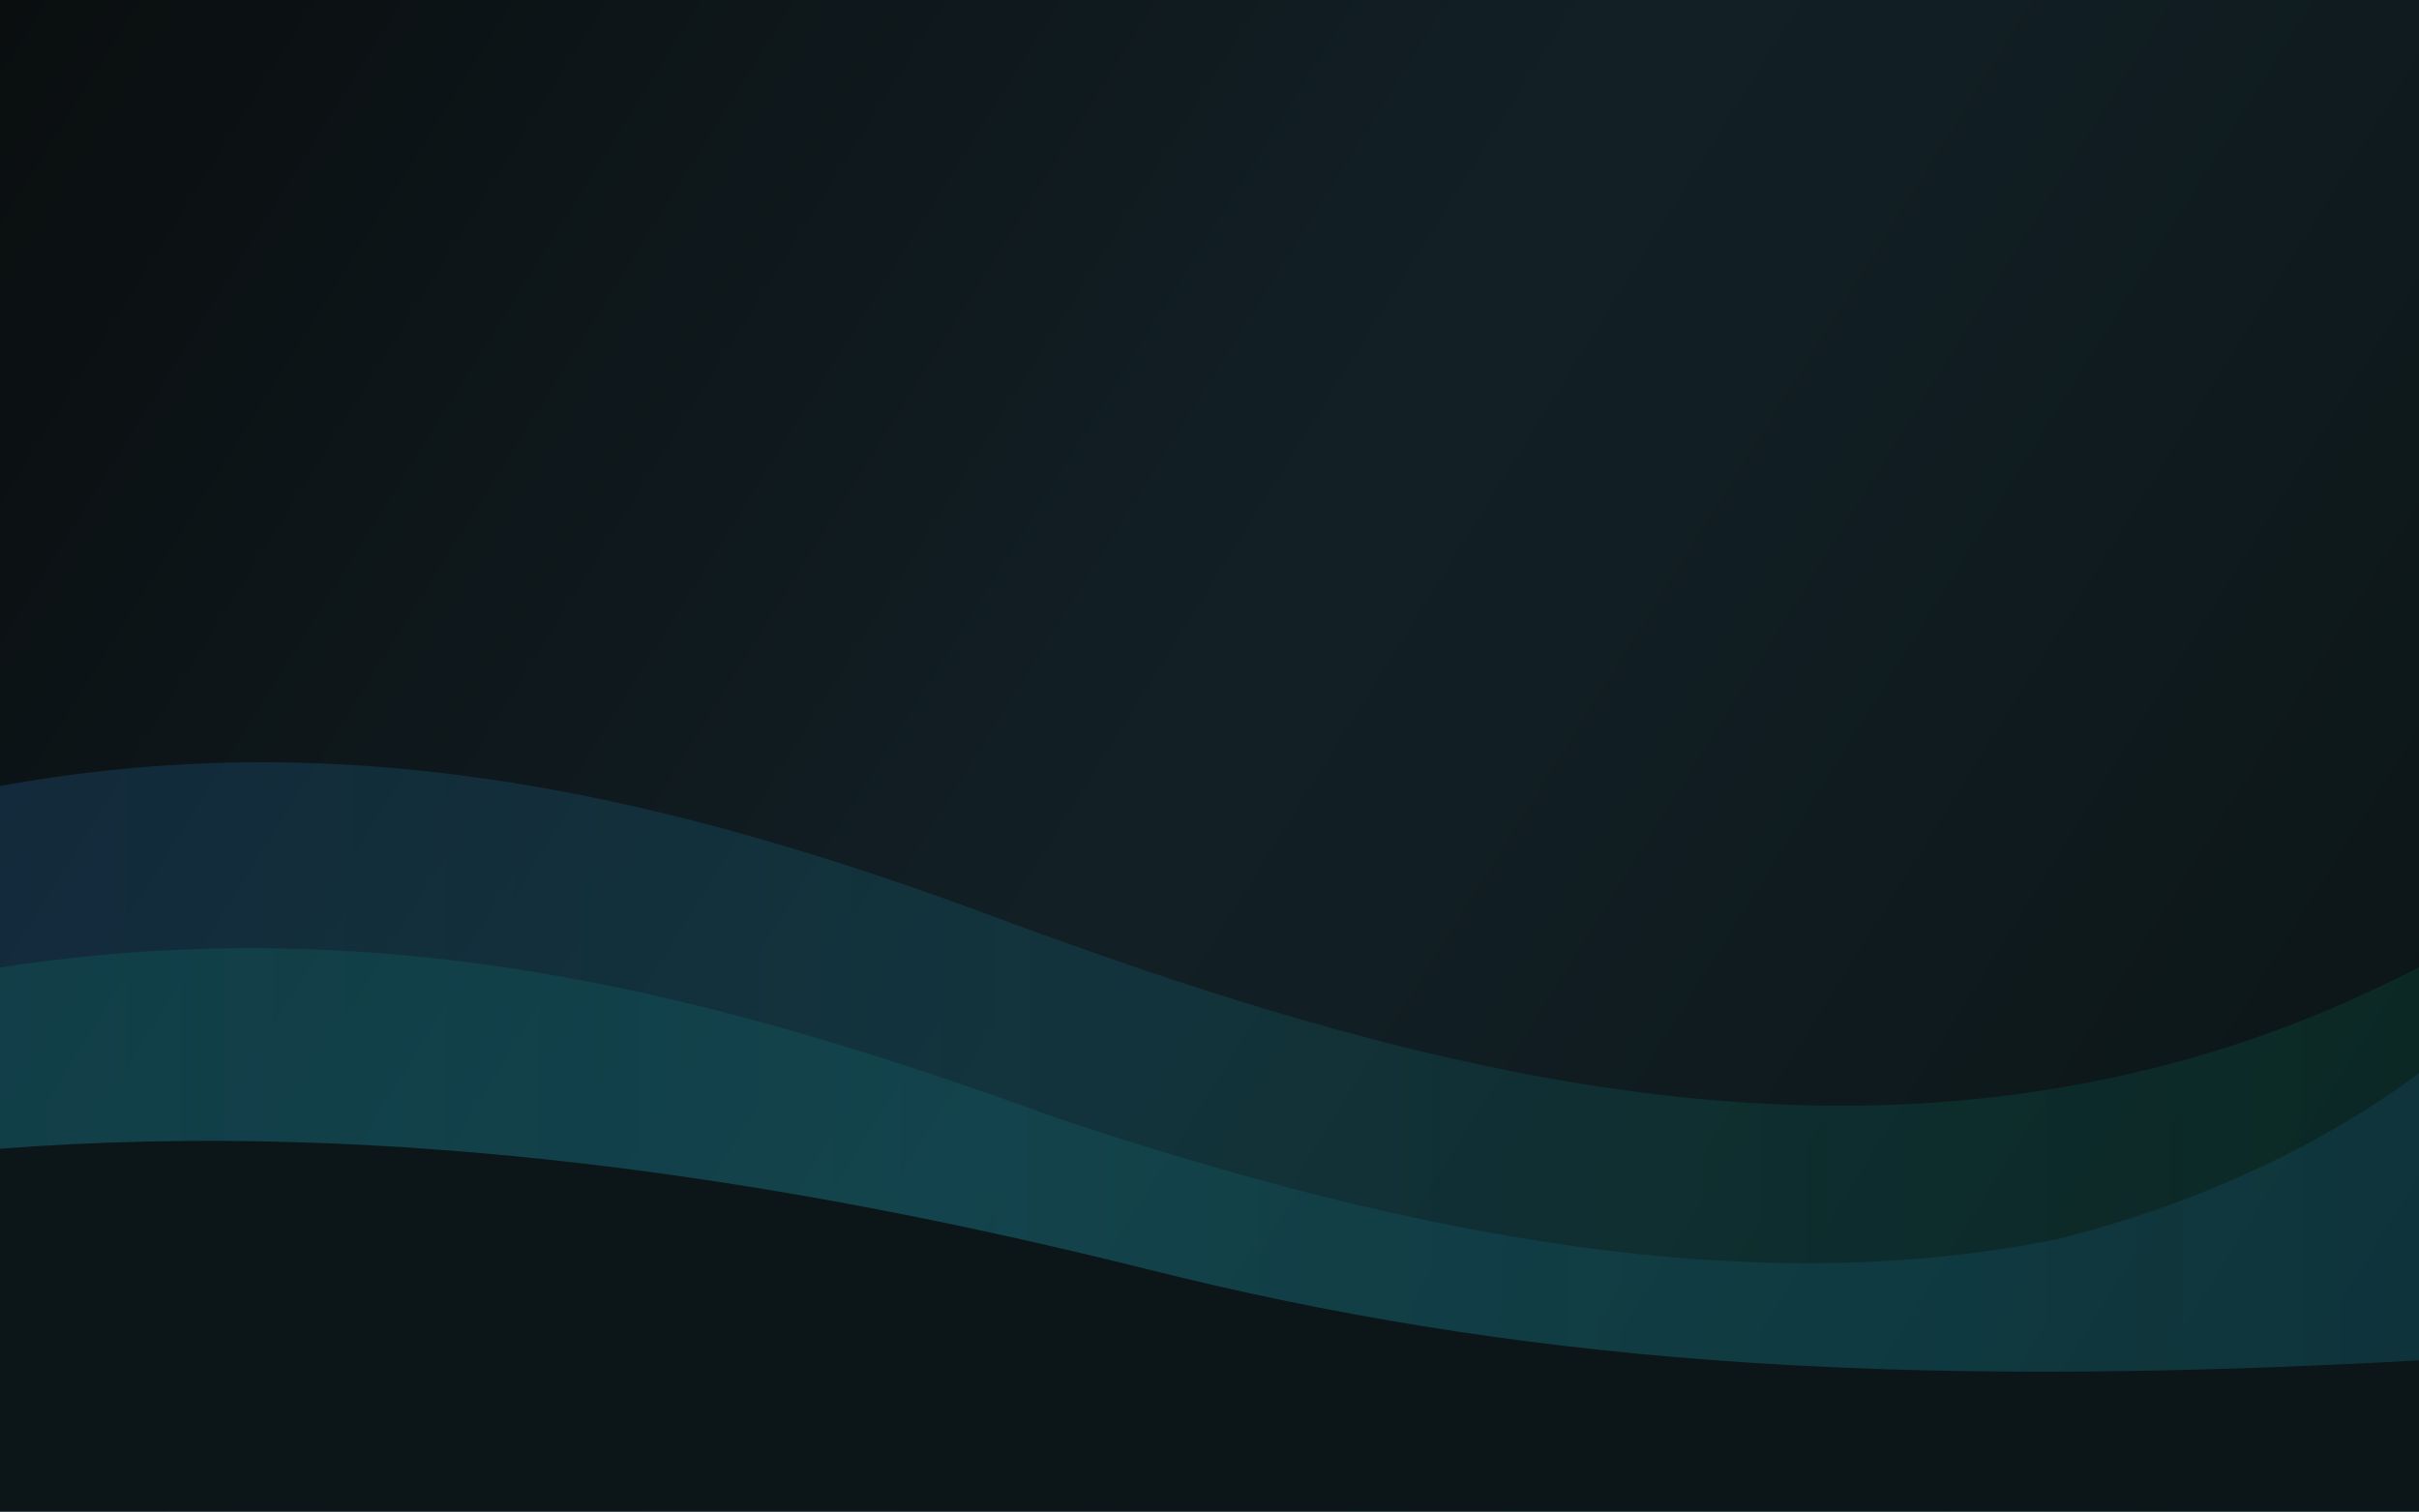
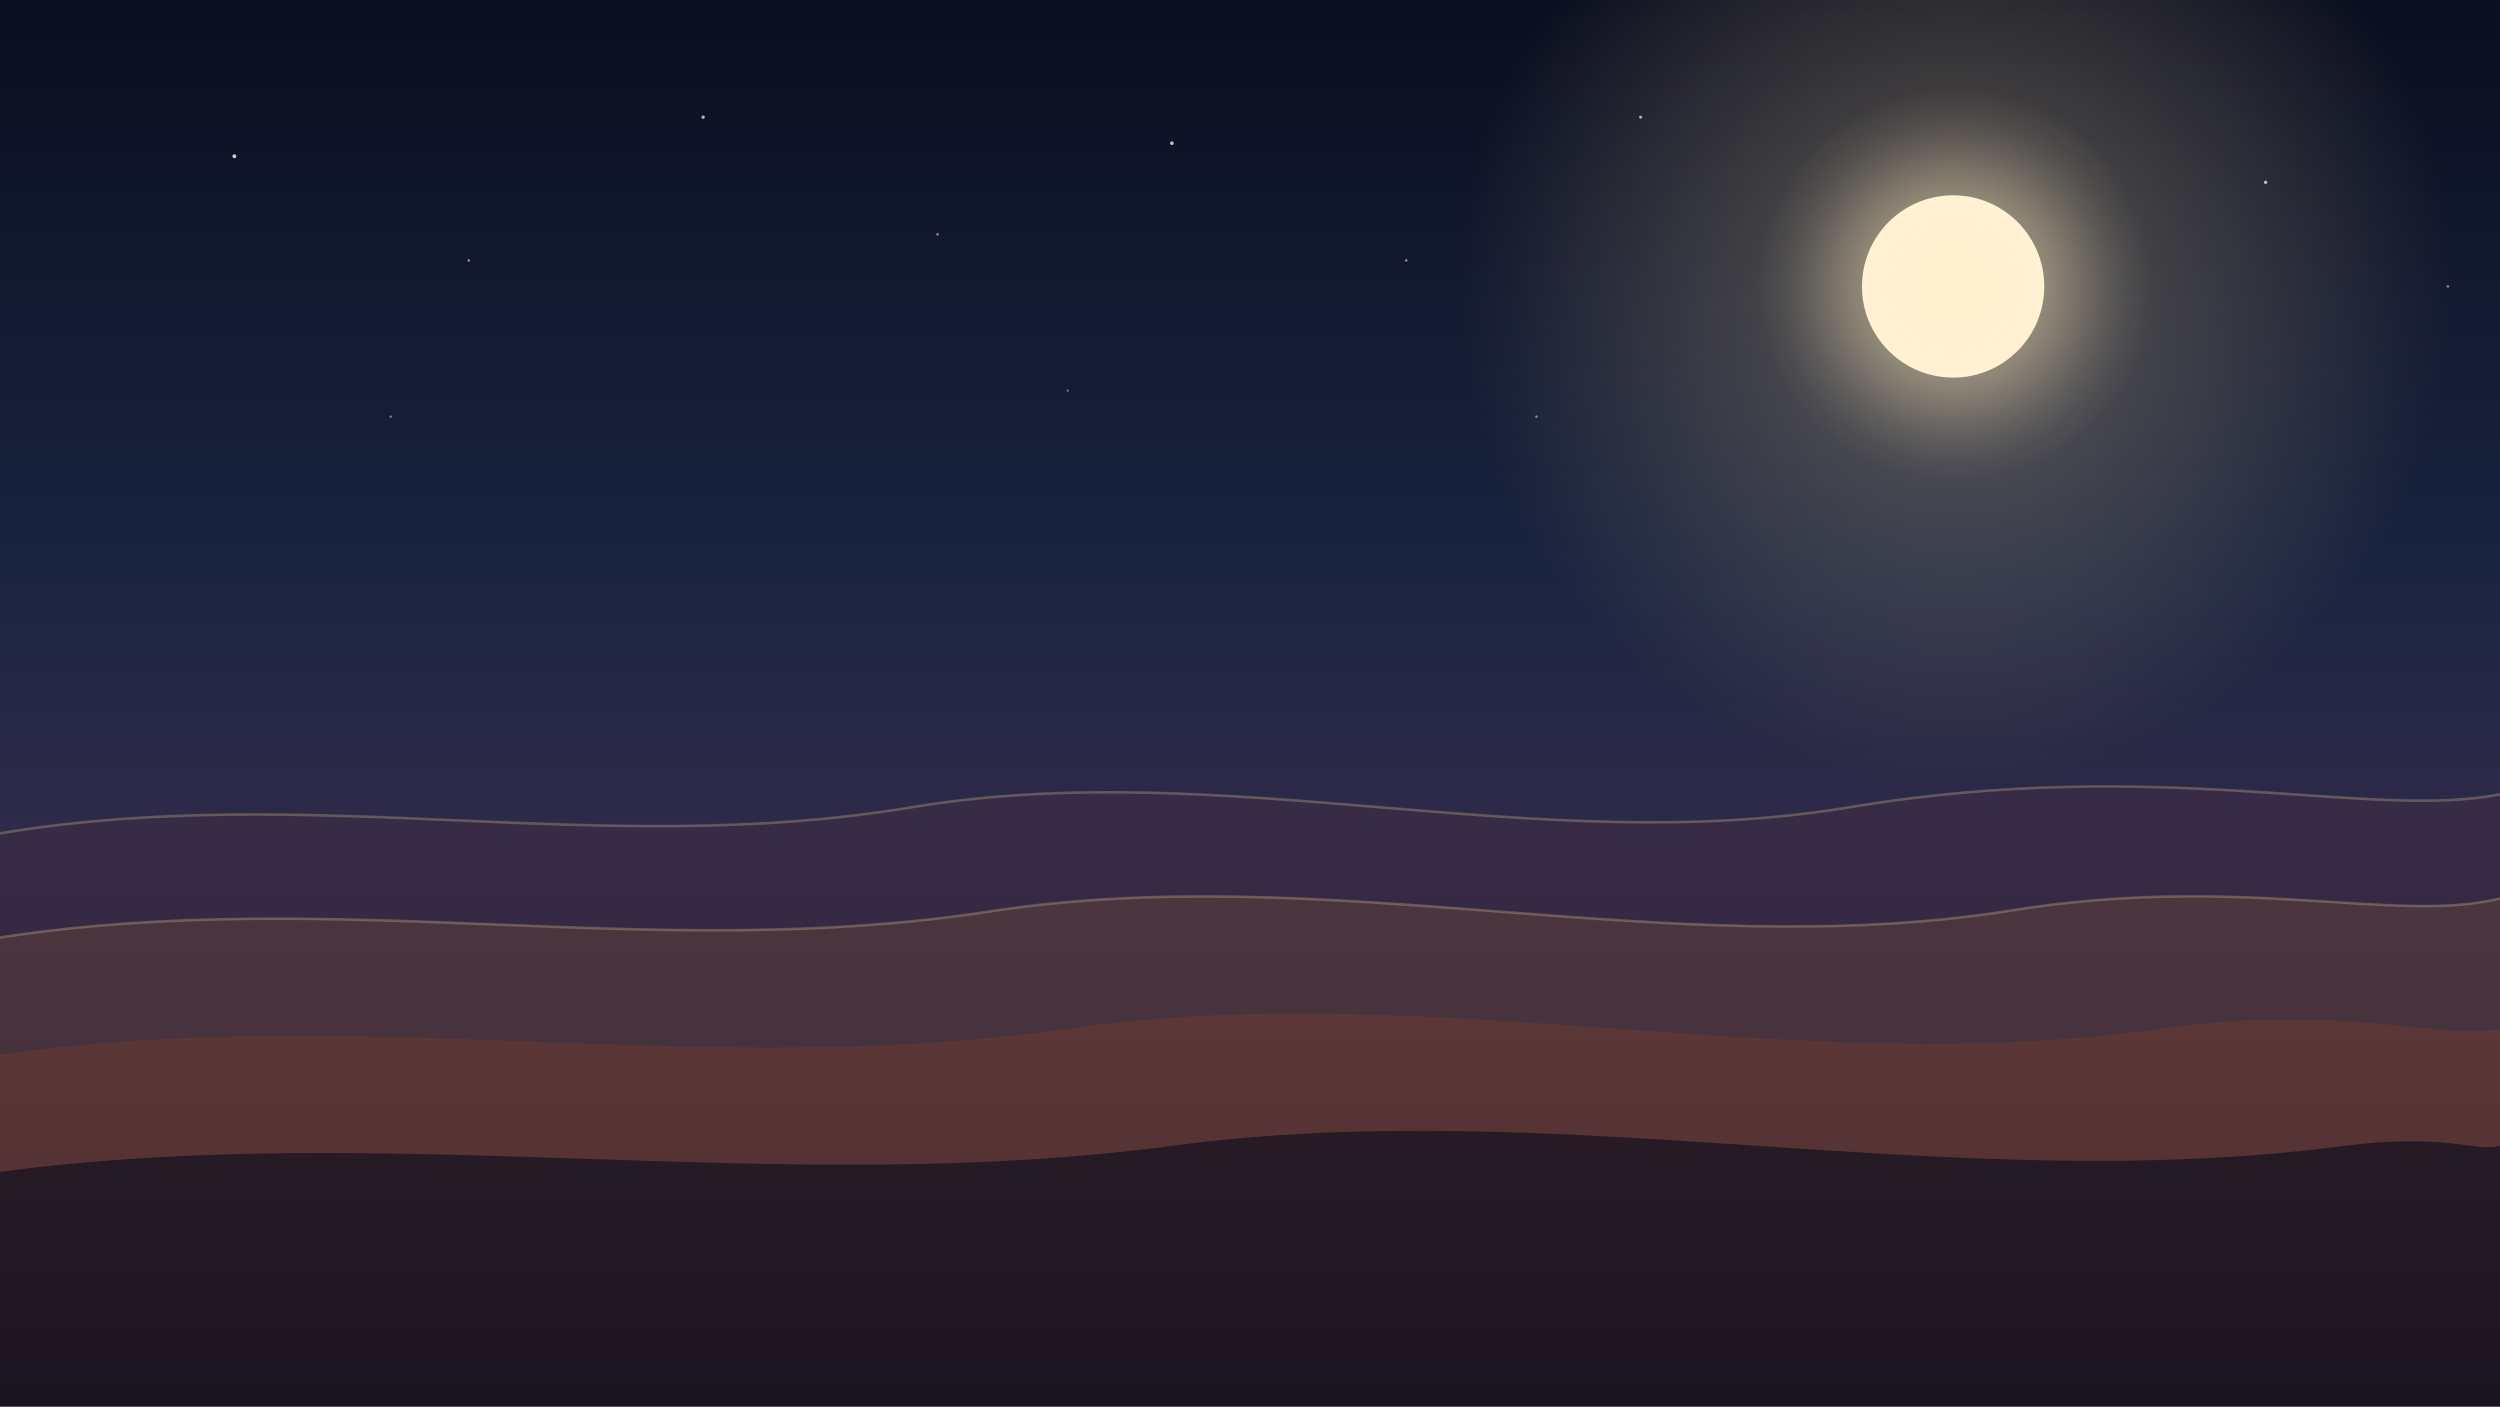
- <svg xmlns="http://www.w3.org/2000/svg" width="1600" height="1000" viewBox="0 0 1600 1000" fill="none">
+ <svg xmlns="http://www.w3.org/2000/svg" width="1920" height="1080" viewBox="0 0 1920 1080" fill="none">
  <defs>
-     <linearGradient id="sandBase" x1="0" y1="0" x2="1600" y2="1000" gradientUnits="userSpaceOnUse">
-       <stop offset="0" stop-color="#0A0E0F" />
-       <stop offset="0.5" stop-color="#122026" />
-       <stop offset="1" stop-color="#0B1415" />
+     <linearGradient id="duneSky" x1="0" y1="0" x2="0" y2="1080" gradientUnits="userSpaceOnUse">
+       <stop offset="0" stop-color="#0A0E1F" />
+       <stop offset="0.4" stop-color="#1A2440" />
+       <stop offset="0.7" stop-color="#3A2E4E" />
+       <stop offset="1" stop-color="#5A3A3A" />
    </linearGradient>
-     <linearGradient id="ridge1" x1="0" y1="0" x2="1600" y2="0" gradientUnits="userSpaceOnUse">
-       <stop offset="0" stop-color="#2D90E4" stop-opacity="0.18" />
-       <stop offset="1" stop-color="#00C897" stop-opacity="0.1" />
+     <radialGradient id="moonGlow" cx="0" cy="0" r="1" gradientUnits="userSpaceOnUse" gradientTransform="translate(1500 220) scale(380 380)">
+       <stop stop-color="#FFF6E0" stop-opacity="0.6" />
+       <stop offset="0.4" stop-color="#FFE0A0" stop-opacity="0.2" />
+       <stop offset="1" stop-color="#FFE0A0" stop-opacity="0" />
+     </radialGradient>
+     <linearGradient id="duneFar" x1="0" y1="0" x2="0" y2="1080" gradientUnits="userSpaceOnUse">
+       <stop offset="0" stop-color="#4A3A5A" />
+       <stop offset="1" stop-color="#2A2038" />
    </linearGradient>
-     <linearGradient id="ridge2" x1="0" y1="0" x2="1600" y2="0" gradientUnits="userSpaceOnUse">
-       <stop offset="0" stop-color="#00C897" stop-opacity="0.12" />
-       <stop offset="1" stop-color="#2D90E4" stop-opacity="0.12" />
+     <linearGradient id="duneMid" x1="0" y1="0" x2="0" y2="1080" gradientUnits="userSpaceOnUse">
+       <stop offset="0" stop-color="#6A4A4A" />
+       <stop offset="1" stop-color="#3A2A38" />
    </linearGradient>
+     <linearGradient id="duneNear" x1="0" y1="0" x2="0" y2="1080" gradientUnits="userSpaceOnUse">
+       <stop offset="0" stop-color="#8A5A4A" />
+       <stop offset="1" stop-color="#4A2A30" />
+     </linearGradient>
+     <linearGradient id="duneFront" x1="0" y1="0" x2="0" y2="1080" gradientUnits="userSpaceOnUse">
+       <stop offset="0" stop-color="#5A3A38" />
+       <stop offset="1" stop-color="#1A1420" />
+     </linearGradient>
+     <filter id="moonBlur" x="-50%" y="-50%" width="200%" height="200%">
+       <feGaussianBlur stdDeviation="24" />
+     </filter>
  </defs>
-   <rect width="1600" height="1000" fill="url(#sandBase)" />
-   <path d="M0 520C220 480 420 520 640 600C880 690 1120 760 1360 720C1480 700 1560 660 1600 640V1000H0V520Z" fill="url(#ridge1)" />
-   <path d="M0 640C260 600 480 660 700 740C940 820 1160 860 1360 820C1480 790 1560 740 1600 710V1000H0V640Z" fill="url(#ridge2)" />
-   <path d="M0 760C260 740 520 780 760 840C1000 900 1240 920 1600 900V1000H0V760Z" fill="#0C1517" />
+   <rect width="1920" height="1080" fill="url(#duneSky)" />
+   <rect width="1920" height="1080" fill="url(#moonGlow)" />
+   <circle cx="1500" cy="220" r="70" fill="#FFF6E0" />
+   <circle cx="1500" cy="220" r="95" fill="#FFE0A0" opacity="0.25" filter="url(#moonBlur)" />
+   <g fill="#FFFFFF">
+     <circle cx="180" cy="120" r="1.5" opacity="0.8" />
+     <circle cx="360" cy="200" r="1" opacity="0.5" />
+     <circle cx="540" cy="90" r="1.3" opacity="0.7" />
+     <circle cx="720" cy="180" r="1" opacity="0.5" />
+     <circle cx="900" cy="110" r="1.4" opacity="0.75" />
+     <circle cx="1080" cy="200" r="1" opacity="0.5" />
+     <circle cx="1260" cy="90" r="1.2" opacity="0.65" />
+     <circle cx="1740" cy="140" r="1.3" opacity="0.7" />
+     <circle cx="1880" cy="220" r="1" opacity="0.5" />
+     <circle cx="300" cy="320" r="1" opacity="0.4" />
+     <circle cx="820" cy="300" r="0.9" opacity="0.4" />
+     <circle cx="1180" cy="320" r="1" opacity="0.45" />
+   </g>
+   <path d="M0 640C240 600 460 660 700 620C940 580 1180 660 1420 620C1660 580 1820 630 1920 610V1080H0V640Z" fill="url(#duneFar)" />
+   <path d="M0 720C260 680 500 740 760 700C1020 660 1280 740 1540 700C1720 670 1840 710 1920 690V1080H0V720Z" fill="url(#duneMid)" />
+   <path d="M0 810C280 770 540 830 820 790C1100 750 1380 830 1660 790C1800 770 1880 800 1920 790V1080H0V810Z" fill="url(#duneNear)" />
+   <path d="M0 900C300 860 600 920 900 880C1200 840 1500 920 1800 880C1880 870 1900 885 1920 880V1080H0V900Z" fill="url(#duneFront)" />
+   <g stroke="#FFE0A0" stroke-width="2" fill="none" opacity="0.25">
+     <path d="M0 640C240 600 460 660 700 620C940 580 1180 660 1420 620C1660 580 1820 630 1920 610" />
+     <path d="M0 720C260 680 500 740 760 700C1020 660 1280 740 1540 700C1720 670 1840 710 1920 690" />
+   </g>
</svg>
